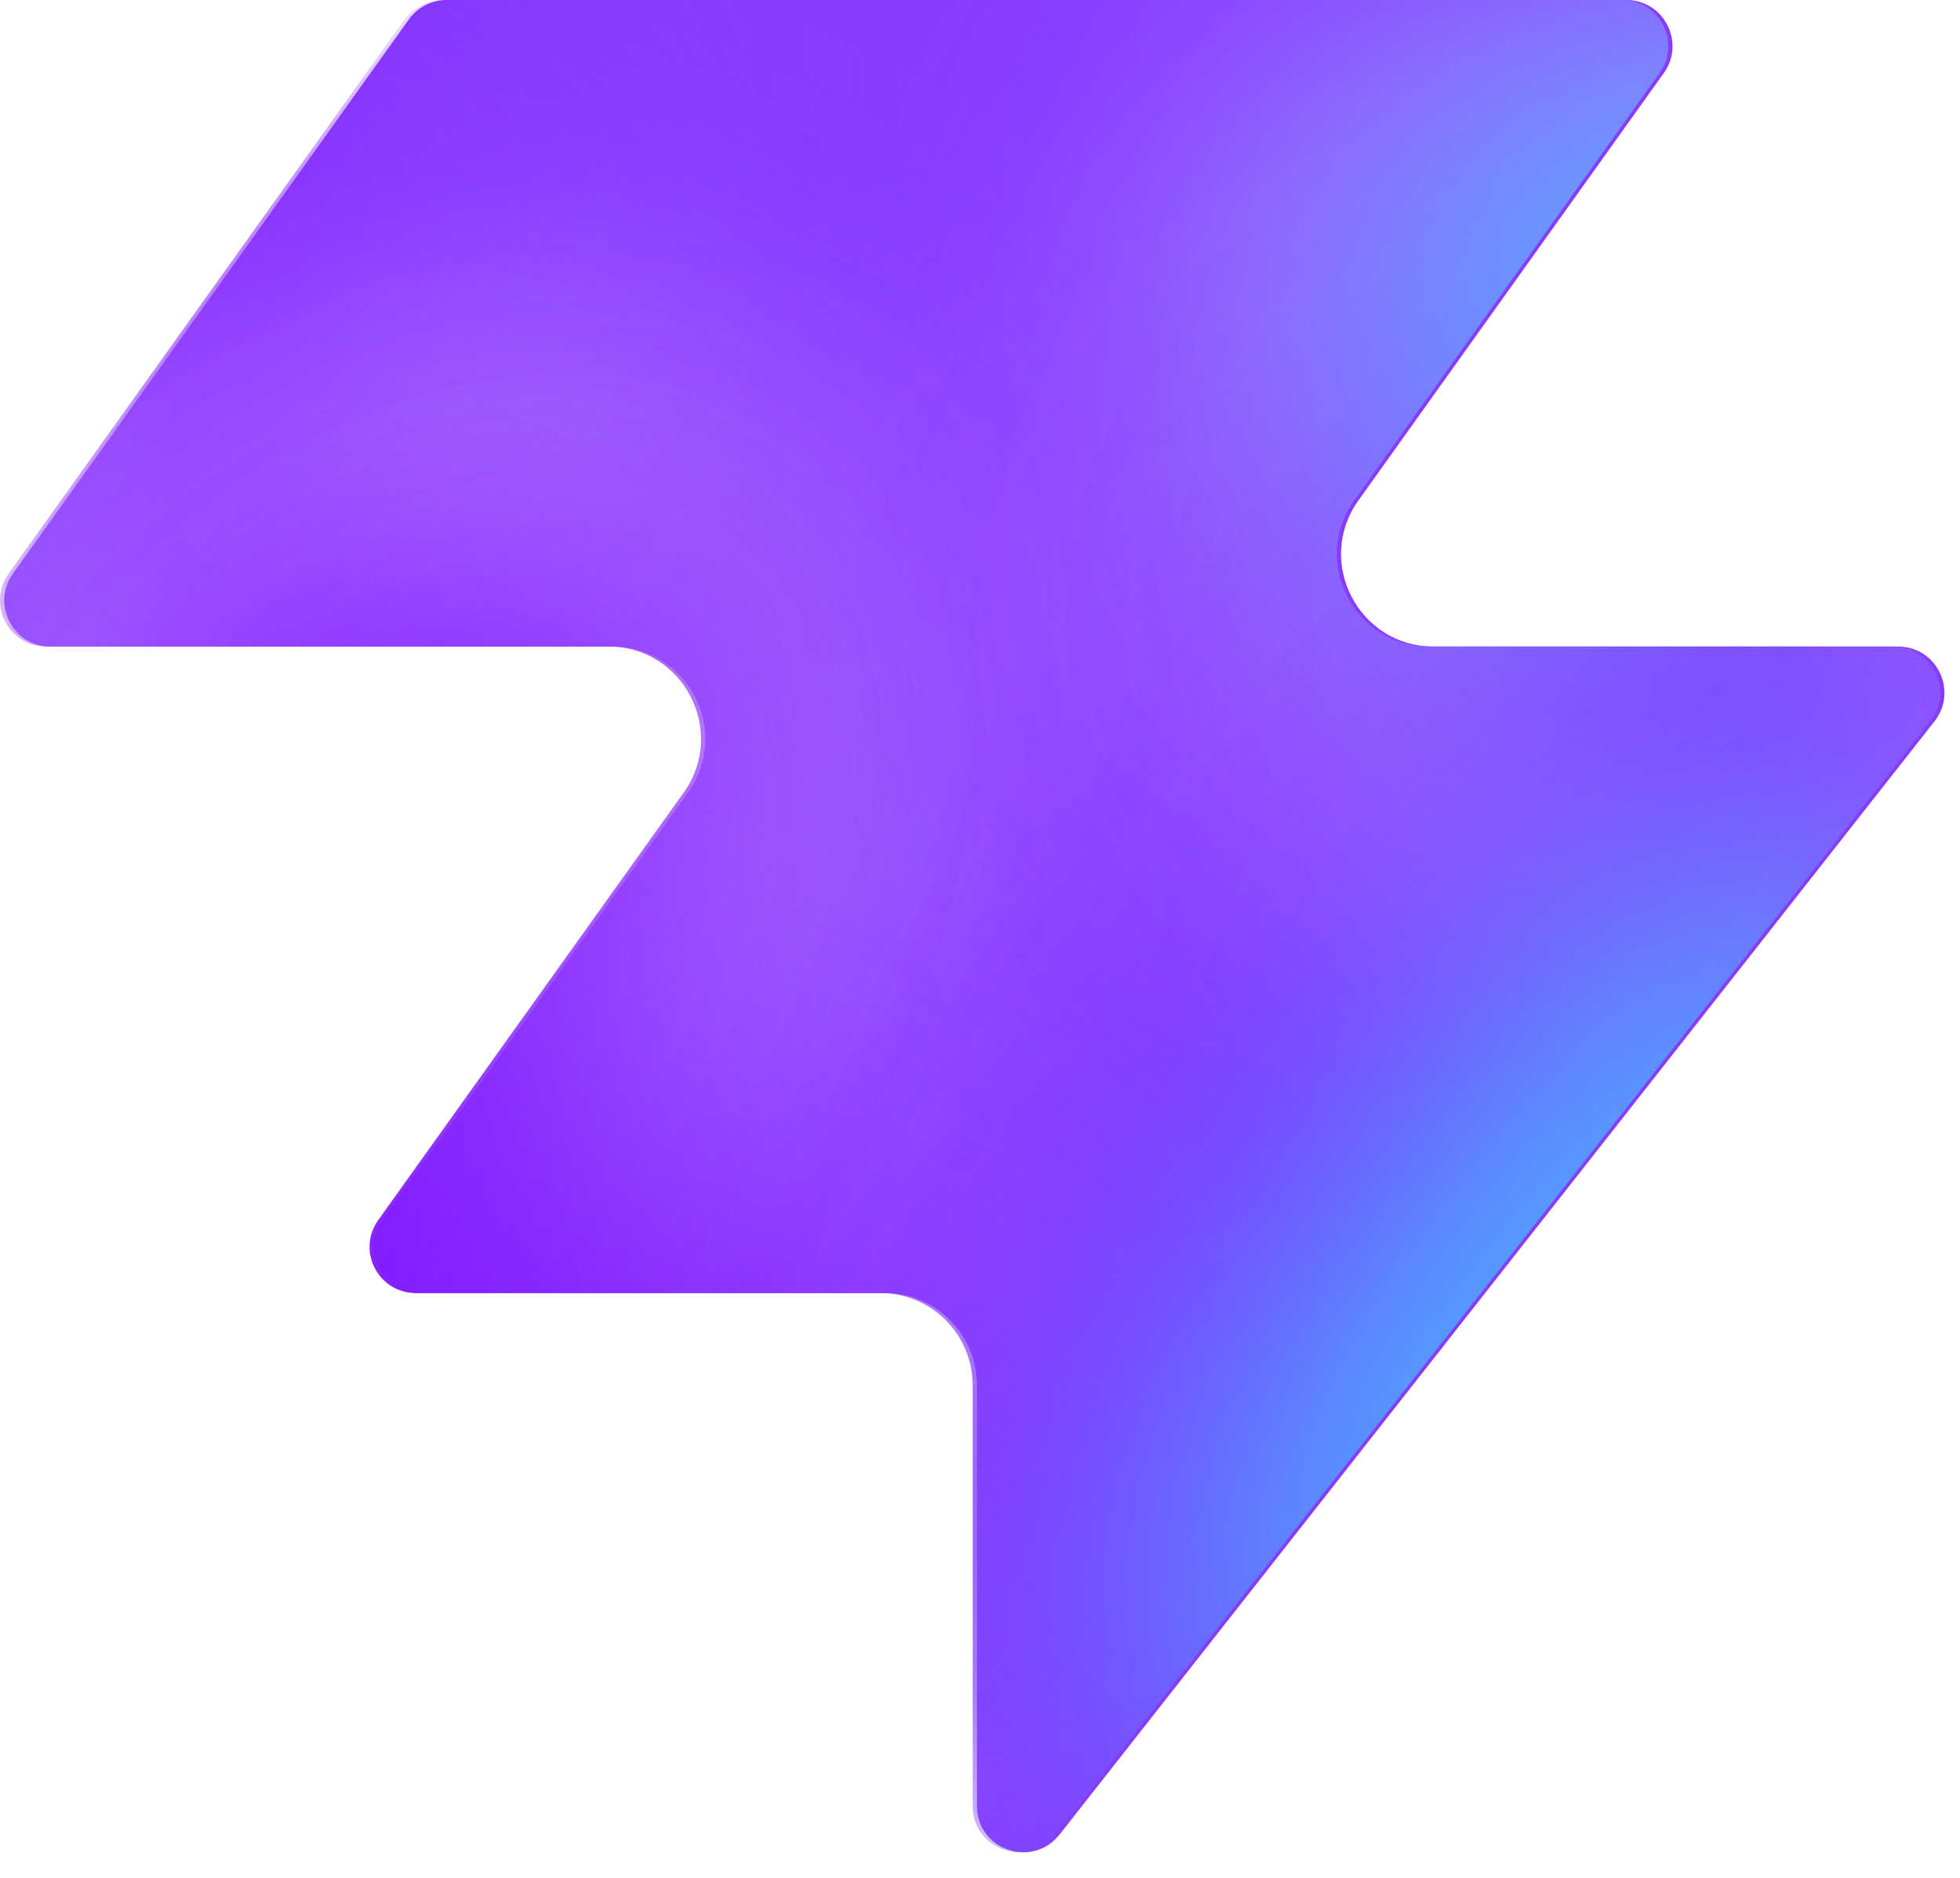
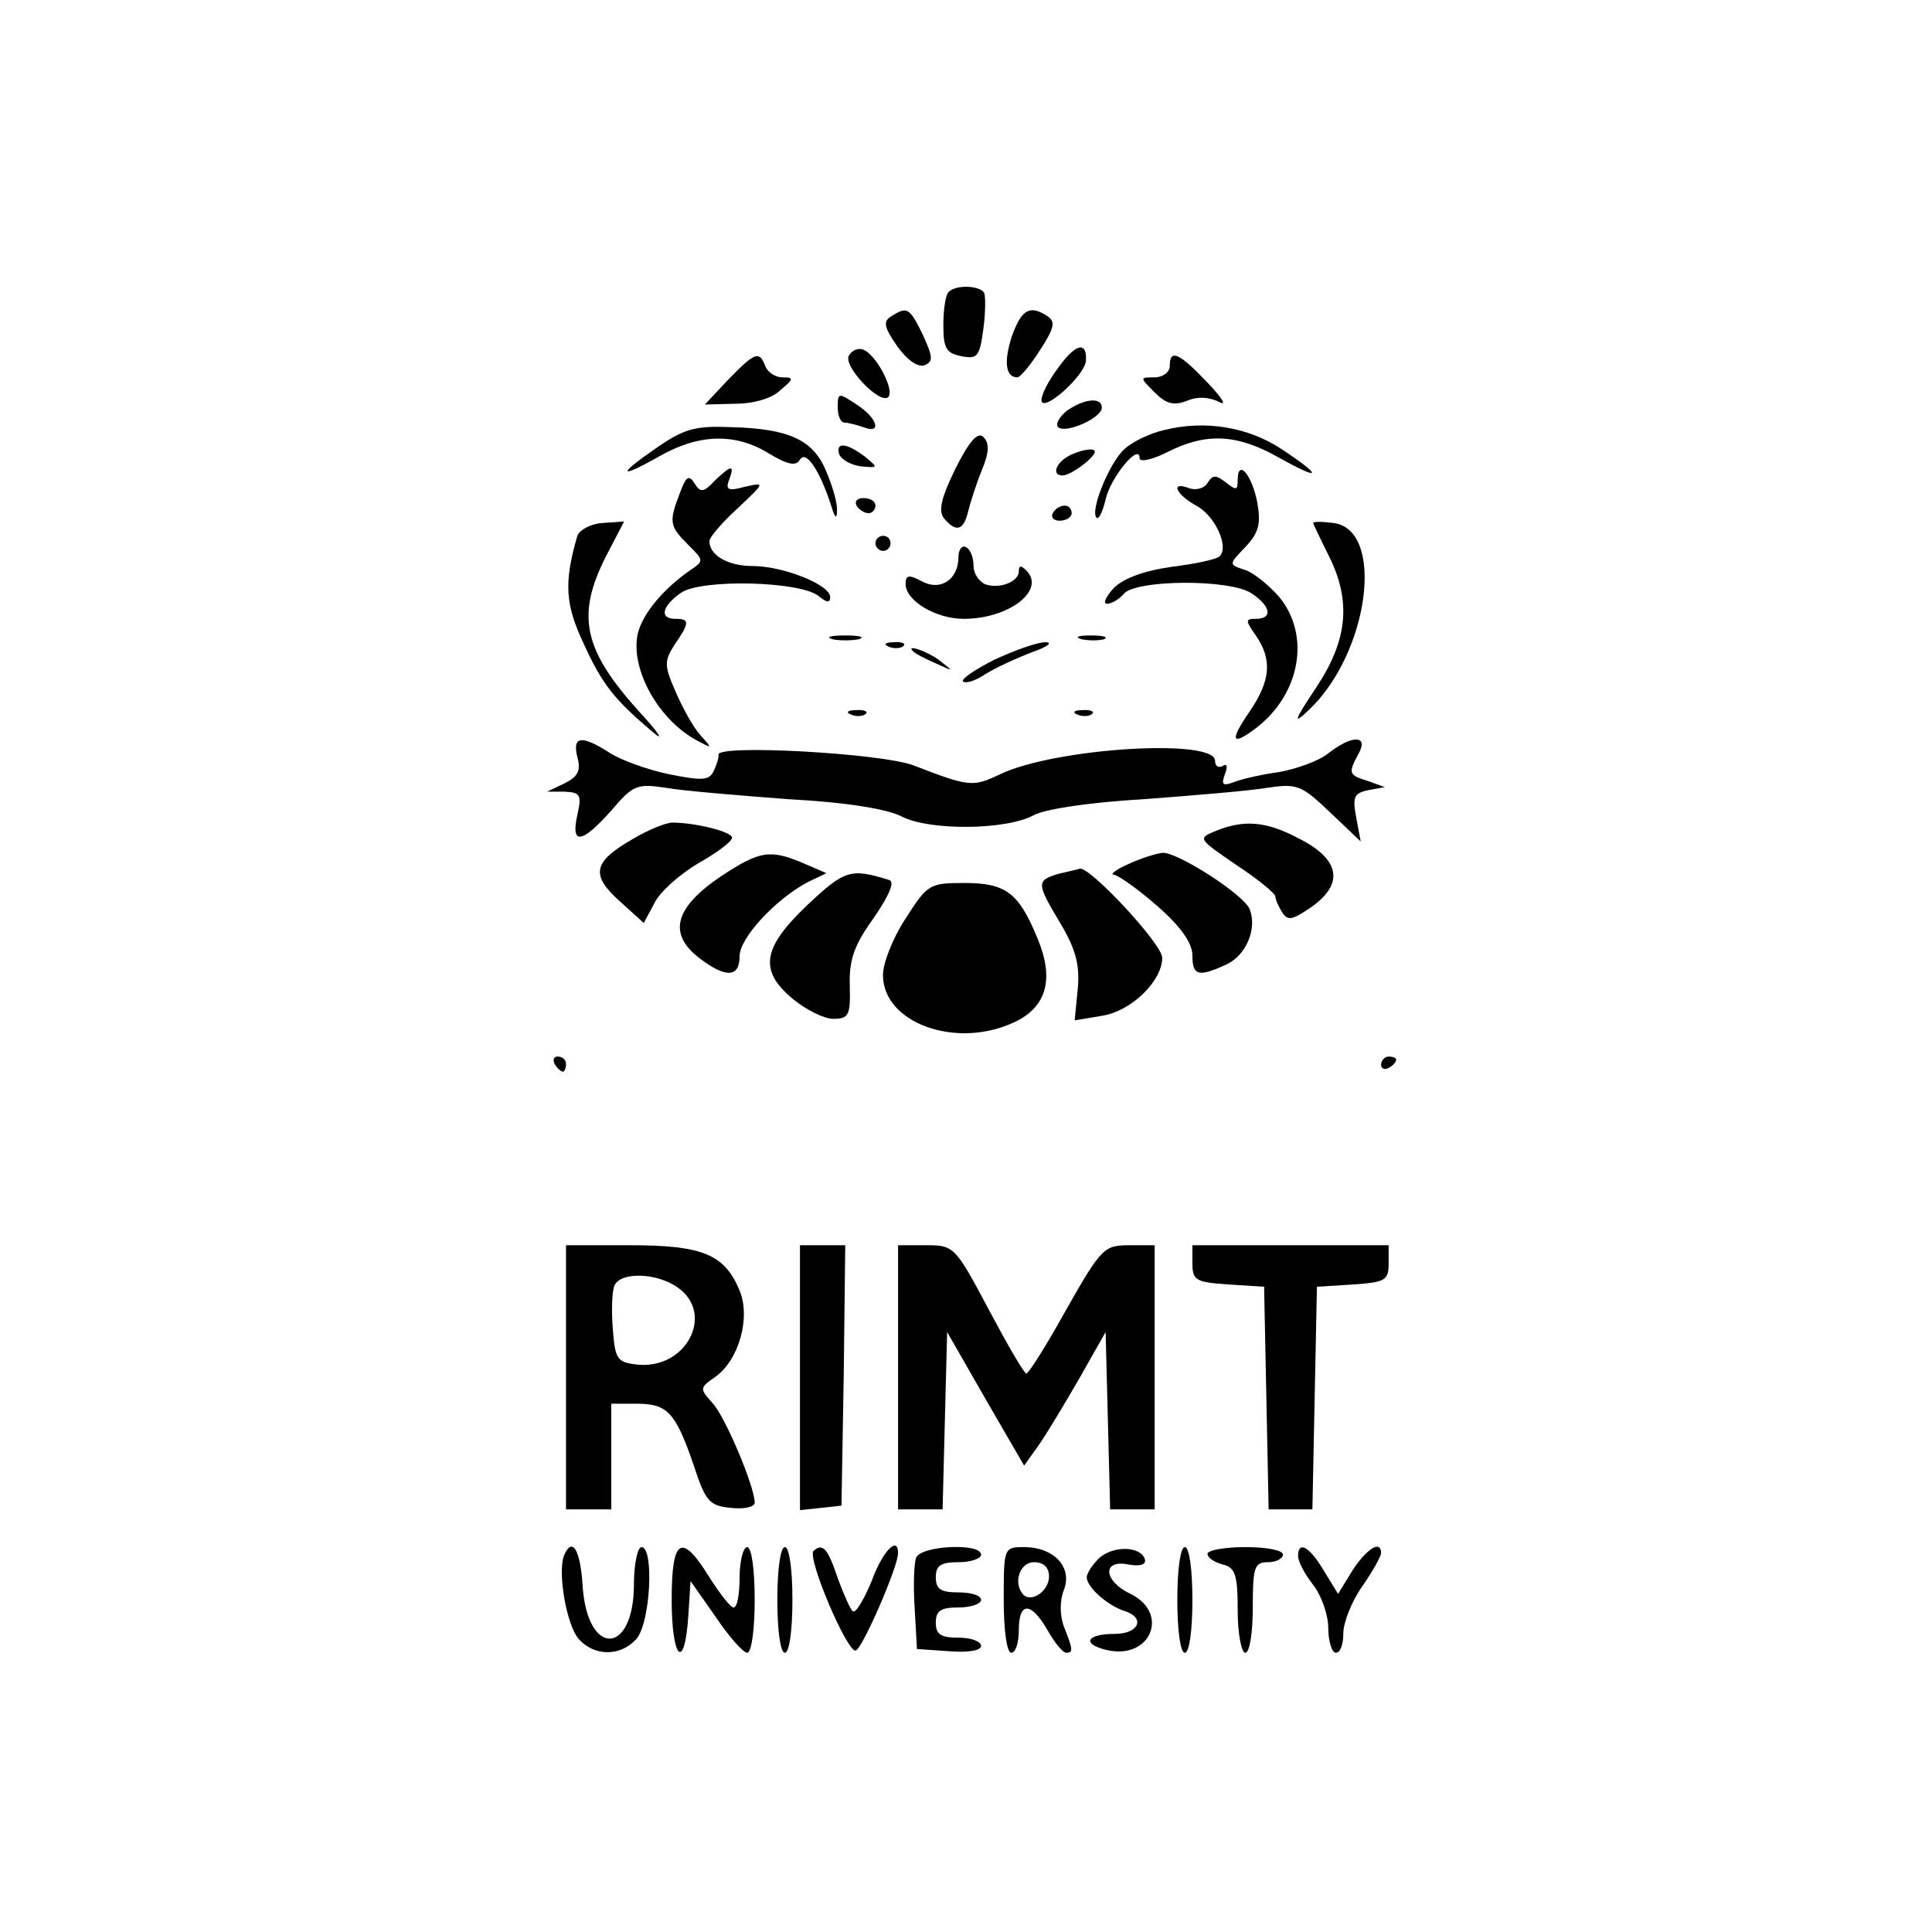
- <svg xmlns="http://www.w3.org/2000/svg" width="48" height="46" fill="none" viewBox="0 0 48 46">
-   <path fill="#863bff" d="M25.946 44.938c-.664.845-2.021.375-2.021-.698V33.937a2.26 2.26 0 0 0-2.262-2.262H10.287c-.92 0-1.456-1.04-.92-1.788l7.48-10.471c1.07-1.497 0-3.578-1.842-3.578H1.237c-.92 0-1.456-1.04-.92-1.788L10.013.474c.214-.297.556-.474.92-.474h28.894c.92 0 1.456 1.04.92 1.788l-7.48 10.471c-1.07 1.498 0 3.579 1.842 3.579h11.377c.943 0 1.473 1.088.89 1.83L25.947 44.94z" style="fill:#863bff;fill:color(display-p3 .525 .23 1);fill-opacity:1" />
-   <mask id="a" width="48" height="46" x="0" y="0" maskUnits="userSpaceOnUse" style="mask-type:alpha">
-     <path fill="#000" d="M25.842 44.938c-.664.844-2.021.375-2.021-.698V33.937a2.26 2.26 0 0 0-2.262-2.262H10.183c-.92 0-1.456-1.04-.92-1.788l7.48-10.471c1.07-1.498 0-3.579-1.842-3.579H1.133c-.92 0-1.456-1.04-.92-1.787L9.91.473c.214-.297.556-.474.92-.474h28.894c.92 0 1.456 1.04.92 1.788l-7.48 10.471c-1.07 1.498 0 3.578 1.842 3.578h11.377c.943 0 1.473 1.088.89 1.832L25.843 44.94z" style="fill:#000;fill-opacity:1" />
-   </mask>
-   <g mask="url(#a)">
-     <g filter="url(#b)">
-       <ellipse cx="5.508" cy="14.704" fill="#ede6ff" rx="5.508" ry="14.704" style="fill:#ede6ff;fill:color(display-p3 .927 .903 1);fill-opacity:1" transform="matrix(.00324 1 1 -.00324 -4.47 31.516)" />
-     </g>
-     <g filter="url(#c)">
-       <ellipse cx="10.399" cy="29.851" fill="#ede6ff" rx="10.399" ry="29.851" style="fill:#ede6ff;fill:color(display-p3 .927 .903 1);fill-opacity:1" transform="matrix(.00324 1 1 -.00324 -39.328 7.883)" />
-     </g>
-     <g filter="url(#d)">
-       <ellipse cx="5.508" cy="30.487" fill="#7e14ff" rx="5.508" ry="30.487" style="fill:#7e14ff;fill:color(display-p3 .492 .077 1);fill-opacity:1" transform="rotate(89.814 -25.913 -14.639)scale(1 -1)" />
-     </g>
-     <g filter="url(#e)">
-       <ellipse cx="5.508" cy="30.599" fill="#7e14ff" rx="5.508" ry="30.599" style="fill:#7e14ff;fill:color(display-p3 .492 .077 1);fill-opacity:1" transform="rotate(89.814 -32.644 -3.334)scale(1 -1)" />
-     </g>
-     <g filter="url(#f)">
-       <ellipse cx="5.508" cy="30.599" fill="#7e14ff" rx="5.508" ry="30.599" style="fill:#7e14ff;fill:color(display-p3 .492 .077 1);fill-opacity:1" transform="matrix(.00324 1 1 -.00324 -34.34 30.47)" />
-     </g>
-     <g filter="url(#g)">
-       <ellipse cx="14.072" cy="22.078" fill="#ede6ff" rx="14.072" ry="22.078" style="fill:#ede6ff;fill:color(display-p3 .927 .903 1);fill-opacity:1" transform="rotate(93.35 24.506 48.493)scale(-1 1)" />
-     </g>
-     <g filter="url(#h)">
-       <ellipse cx="3.47" cy="21.501" fill="#7e14ff" rx="3.47" ry="21.501" style="fill:#7e14ff;fill:color(display-p3 .492 .077 1);fill-opacity:1" transform="rotate(89.009 28.708 47.59)scale(-1 1)" />
-     </g>
-     <g filter="url(#i)">
-       <ellipse cx="3.47" cy="21.501" fill="#7e14ff" rx="3.47" ry="21.501" style="fill:#7e14ff;fill:color(display-p3 .492 .077 1);fill-opacity:1" transform="rotate(89.009 28.708 47.59)scale(-1 1)" />
-     </g>
-     <g filter="url(#j)">
-       <ellipse cx=".387" cy="8.972" fill="#7e14ff" rx="4.407" ry="29.108" style="fill:#7e14ff;fill:color(display-p3 .492 .077 1);fill-opacity:1" transform="rotate(39.51 .387 8.972)" />
-     </g>
-     <g filter="url(#k)">
-       <ellipse cx="47.523" cy="-6.092" fill="#7e14ff" rx="4.407" ry="29.108" style="fill:#7e14ff;fill:color(display-p3 .492 .077 1);fill-opacity:1" transform="rotate(37.892 47.523 -6.092)" />
-     </g>
-     <g filter="url(#l)">
-       <ellipse cx="41.412" cy="6.333" fill="#47bfff" rx="5.971" ry="9.665" style="fill:#47bfff;fill:color(display-p3 .28 .748 1);fill-opacity:1" transform="rotate(37.892 41.412 6.333)" />
-     </g>
-     <g filter="url(#m)">
-       <ellipse cx="-1.879" cy="38.332" fill="#7e14ff" rx="4.407" ry="29.108" style="fill:#7e14ff;fill:color(display-p3 .492 .077 1);fill-opacity:1" transform="rotate(37.892 -1.88 38.332)" />
-     </g>
-     <g filter="url(#n)">
-       <ellipse cx="-1.879" cy="38.332" fill="#7e14ff" rx="4.407" ry="29.108" style="fill:#7e14ff;fill:color(display-p3 .492 .077 1);fill-opacity:1" transform="rotate(37.892 -1.88 38.332)" />
-     </g>
-     <g filter="url(#o)">
-       <ellipse cx="35.651" cy="29.907" fill="#7e14ff" rx="4.407" ry="29.108" style="fill:#7e14ff;fill:color(display-p3 .492 .077 1);fill-opacity:1" transform="rotate(37.892 35.651 29.907)" />
-     </g>
-     <g filter="url(#p)">
-       <ellipse cx="38.418" cy="32.4" fill="#47bfff" rx="5.971" ry="15.297" style="fill:#47bfff;fill:color(display-p3 .28 .748 1);fill-opacity:1" transform="rotate(37.892 38.418 32.4)" />
-     </g>
+ <svg xmlns="http://www.w3.org/2000/svg" version="1.0" width="256pt" height="256pt" viewBox="0 0 256 256" preserveAspectRatio="xMidYMid meet">
+   <g transform="translate(0,256) scale(0.1,-0.1)" fill="#000000" stroke="none">
+     <path d="M1257 2173 c-4 -3 -7 -23 -7 -44 0 -31 4 -37 24 -41 21 -4 24 -1 29 36 3 22 3 44 1 48 -6 10 -38 11 -47 1z" />
+     <path d="M1181 2141 c-11 -7 -10 -14 8 -40 13 -18 27 -28 36 -25 12 5 11 11 -2 40 -18 37 -21 38 -42 25z" />
+     <path d="M1341 2115 c-11 -33 -9 -55 7 -55 4 0 18 17 30 36 19 29 21 38 10 45 -23 15 -34 10 -47 -26z" />
+     <path d="M1125 2089 c-9 -13 41 -66 52 -55 9 9 -17 58 -34 63 -6 2 -14 -1 -18 -8z" />
+     <path d="M1401 2071 c-12 -16 -21 -34 -21 -41 0 -19 59 33 59 53 1 26 -15 21 -38 -12z" />
+     <path d="M964 2056 l-30 -32 40 1 c24 0 49 7 60 18 18 15 18 17 3 17 -10 0 -20 7 -23 15 -8 21 -14 18 -50 -19z" />
+     <path d="M1550 2075 c0 -8 -9 -15 -20 -15 -20 0 -20 0 0 -20 15 -15 25 -18 43 -11 14 6 30 5 43 -2 10 -5 3 6 -16 26 -38 40 -50 45 -50 22z" />
+     <path d="M1110 2020 c0 -11 4 -20 9 -20 5 0 16 -3 25 -6 25 -10 19 12 -9 30 -24 16 -25 16 -25 -4z" />
+     <path d="M1414 2016 c-10 -8 -16 -18 -12 -22 10 -9 58 12 58 26 0 14 -23 12 -46 -4z" />
+     <path d="M872 1968 c-54 -37 -54 -44 1 -13 52 30 101 32 146 4 25 -15 36 -17 41 -8 8 13 26 -14 41 -60 5 -17 8 -20 8 -8 1 10 -6 33 -14 52 -17 42 -49 57 -126 59 -47 2 -62 -2 -97 -26z" />
+     <path d="M1542 1990 c-18 -4 -41 -15 -52 -25 -20 -18 -46 -82 -37 -91 3 -3 8 8 12 24 6 29 45 76 45 55 0 -6 17 -2 37 8 51 26 92 24 147 -7 57 -32 60 -26 4 11 -44 29 -101 39 -156 25z" />
+     <path d="M1266 1939 c-19 -39 -23 -56 -15 -66 16 -19 26 -16 32 10 3 12 11 37 18 54 10 24 10 36 2 44 -7 7 -18 -4 -37 -42z" />
+     <path d="M1112 1958 c3 -7 15 -14 29 -16 23 -2 23 -2 5 13 -24 18 -39 20 -34 3z" />
+     <path d="M1423 1959 c-22 -8 -32 -29 -15 -29 12 0 48 28 42 33 -3 3 -15 1 -27 -4z" />
+     <path d="M947 1923 c-15 -16 -19 -16 -27 -3 -7 11 -11 9 -19 -13 -15 -39 -14 -44 11 -69 21 -21 21 -21 2 -34 -36 -25 -63 -58 -69 -84 -10 -47 28 -115 80 -142 19 -10 19 -10 3 8 -10 11 -24 37 -33 58 -15 34 -15 40 -1 62 20 29 20 34 1 34 -22 0 -18 17 8 35 28 18 158 15 182 -5 11 -9 15 -9 15 -1 0 16 -62 41 -103 41 -32 0 -57 14 -57 33 0 5 17 25 38 44 36 34 36 34 9 28 -22 -6 -26 -4 -21 9 8 21 3 20 -19 -1z" />
+     <path d="M1640 1924 c0 -14 -2 -14 -16 -3 -13 10 -17 10 -24 -1 -4 -7 -15 -10 -24 -7 -26 10 -18 -8 9 -23 25 -13 44 -55 31 -67 -3 -4 -31 -10 -63 -14 -36 -5 -64 -15 -77 -28 -11 -12 -15 -21 -9 -21 6 0 16 6 22 13 15 19 140 20 169 1 26 -17 29 -34 6 -34 -14 0 -14 -2 0 -22 22 -32 20 -60 -9 -102 -26 -38 -23 -45 9 -21 59 45 73 123 31 174 -14 16 -35 33 -46 36 -21 7 -21 7 1 30 18 19 21 31 16 59 -7 37 -26 59 -26 30z" />
+     <path d="M1135 1890 c3 -5 10 -10 16 -10 5 0 9 5 9 10 0 6 -7 10 -16 10 -8 0 -12 -4 -9 -10z" />
+     <path d="M1395 1880 c-3 -5 1 -10 9 -10 9 0 16 5 16 10 0 6 -4 10 -9 10 -6 0 -13 -4 -16 -10z" />
+     <path d="M765 1850 c-18 -62 -16 -91 8 -142 25 -55 41 -75 92 -118 16 -14 8 -1 -18 27 -74 82 -84 127 -44 206 l24 46 -29 -2 c-15 -1 -30 -9 -33 -17z" />
+     <path d="M1740 1867 c0 -1 9 -20 20 -42 31 -61 26 -113 -16 -176 -30 -45 -31 -50 -10 -30 80 75 102 239 33 248 -15 2 -27 2 -27 0z" />
+     <path d="M1160 1840 c0 -5 5 -10 10 -10 6 0 10 5 10 10 0 6 -4 10 -10 10 -5 0 -10 -4 -10 -10z" />
+     <path d="M1270 1822 c0 -30 -24 -46 -49 -32 -17 9 -21 8 -21 -4 0 -22 40 -46 77 -46 60 0 109 38 83 64 -7 7 -10 7 -10 -1 0 -14 -26 -24 -45 -17 -8 4 -15 14 -15 24 0 11 -4 22 -10 25 -5 3 -10 -3 -10 -13z" />
+     <path d="M1103 1713 c9 -2 25 -2 35 0 9 3 1 5 -18 5 -19 0 -27 -2 -17 -5z" />
+     <path d="M1433 1713 c9 -2 23 -2 30 0 6 3 -1 5 -18 5 -16 0 -22 -2 -12 -5z" />
+     <path d="M1178 1703 c7 -3 16 -2 19 1 4 3 -2 6 -13 5 -11 0 -14 -3 -6 -6z" />
+     <path d="M1318 1686 c-26 -13 -45 -26 -42 -29 4 -3 17 1 30 10 13 8 41 21 62 29 20 7 28 13 17 13 -11 0 -41 -11 -67 -23z" />
+     <path d="M1211 1696 c2 -2 15 -9 29 -15 24 -11 24 -11 6 3 -16 13 -49 24 -35 12z" />
+     <path d="M1128 1613 c7 -3 16 -2 19 1 4 3 -2 6 -13 5 -11 0 -14 -3 -6 -6z" />
+     <path d="M1428 1613 c7 -3 16 -2 19 1 4 3 -2 6 -13 5 -11 0 -14 -3 -6 -6z" />
+     <path d="M765 1557 c5 -18 1 -26 -17 -35 l-23 -11 23 0 c21 -1 23 -4 17 -31 -9 -40 6 -38 45 6 29 34 34 36 73 30 23 -4 96 -10 162 -15 76 -4 131 -13 150 -23 37 -19 139 -18 175 2 15 8 75 17 145 21 66 5 140 11 163 15 41 6 46 4 84 -32 l41 -39 -6 32 c-5 27 -3 32 16 36 l22 4 -22 8 c-26 8 -27 10 -13 36 14 25 -8 26 -41 0 -13 -10 -42 -20 -64 -24 -22 -3 -49 -9 -59 -13 -16 -6 -18 -4 -13 10 4 10 3 15 -3 11 -6 -3 -10 0 -10 7 0 30 -212 17 -285 -18 -36 -17 -40 -17 -115 12 -43 16 -260 28 -258 14 1 -3 -2 -12 -6 -21 -6 -13 -14 -14 -59 -5 -29 6 -65 19 -80 29 -36 23 -49 22 -42 -6z" />
+     <path d="M838 1448 c-52 -30 -56 -47 -17 -82 l32 -29 14 26 c7 15 33 38 58 53 25 14 45 29 45 34 0 8 -49 20 -79 20 -9 0 -33 -10 -53 -22z" />
+     <path d="M1611 1459 c-24 -10 -24 -10 27 -45 29 -19 52 -38 52 -42 0 -4 4 -13 9 -21 7 -11 13 -10 34 4 49 32 45 66 -14 95 -42 22 -71 24 -108 9z" />
+     <path d="M954 1398 c-60 -41 -69 -75 -28 -107 35 -27 54 -27 54 2 0 24 47 75 90 98 l25 12 -30 13 c-45 19 -58 17 -111 -18z" />
+     <path d="M1495 1415 c-16 -7 -25 -14 -19 -14 6 -1 32 -19 58 -42 31 -27 46 -49 46 -65 0 -27 8 -29 45 -12 26 12 41 47 31 73 -7 19 -94 75 -115 75 -9 -1 -29 -7 -46 -15z" />
+     <path d="M1070 1361 c-60 -57 -65 -87 -19 -125 17 -14 41 -26 53 -26 21 0 23 5 22 44 -1 35 6 54 32 90 21 31 28 48 20 50 -51 16 -59 13 -108 -33z" />
+     <path d="M1402 1402 c-29 -9 -29 -12 4 -67 20 -34 25 -55 22 -86 l-4 -41 36 6 c39 6 80 46 80 77 0 18 -95 120 -109 118 -3 -1 -16 -4 -29 -7z" />
+     <path d="M1200 1343 c-17 -26 -30 -59 -30 -75 0 -64 98 -99 175 -62 42 20 52 57 30 110 -25 61 -42 74 -97 74 -47 0 -49 -2 -78 -47z" />
+     <path d="M735 1150 c3 -5 8 -10 11 -10 2 0 4 5 4 10 0 6 -5 10 -11 10 -5 0 -7 -4 -4 -10z" />
+     <path d="M1830 1149 c0 -5 5 -7 10 -4 6 3 10 8 10 11 0 2 -4 4 -10 4 -5 0 -10 -5 -10 -11z" />
+     <path d="M750 735 l0 -175 30 0 30 0 0 70 0 70 34 0 c40 0 51 -11 75 -81 16 -49 21 -54 49 -57 18 -2 32 1 32 7 0 21 -39 114 -56 132 -17 19 -17 20 3 34 32 22 48 79 33 115 -20 48 -49 60 -145 60 l-85 0 0 -175z m148 119 c50 -35 11 -110 -55 -102 -25 3 -28 7 -31 47 -2 24 -1 50 2 57 7 19 56 18 84 -2z" />
+     <path d="M1060 734 l0 -175 28 3 27 3 3 173 2 172 -30 0 -30 0 0 -176z" />
+     <path d="M1190 735 l0 -175 30 0 29 0 3 118 3 117 51 -89 51 -88 20 28 c11 16 35 56 54 89 l34 60 3 -117 3 -118 29 0 30 0 0 175 0 175 -34 0 c-33 0 -37 -4 -83 -85 -26 -47 -50 -85 -53 -85 -3 0 -25 38 -50 85 -44 83 -46 85 -82 85 l-38 0 0 -175z" />
+     <path d="M1580 886 c0 -23 5 -25 48 -28 l47 -3 3 -147 3 -148 29 0 29 0 3 148 3 147 48 3 c42 3 47 5 47 28 l0 24 -130 0 -130 0 0 -24z" />
+     <path d="M747 498 c-8 -24 4 -92 20 -110 21 -23 55 -23 76 0 19 21 24 122 7 122 -5 0 -10 -22 -10 -49 0 -95 -62 -97 -68 -2 -3 48 -14 66 -25 39z" />
+     <path d="M890 440 c0 -78 17 -96 22 -22 l3 47 33 -47 c18 -27 37 -48 42 -48 6 0 10 32 10 70 0 40 -4 70 -10 70 -5 0 -10 -18 -10 -40 0 -22 -3 -40 -8 -40 -4 0 -18 18 -32 40 -37 60 -50 52 -50 -30z" />
+     <path d="M1030 440 c0 -40 4 -70 10 -70 6 0 10 30 10 70 0 40 -4 70 -10 70 -6 0 -10 -30 -10 -70z" />
+     <path d="M1078 505 c-9 -9 45 -136 56 -132 9 3 56 111 56 129 0 24 -21 2 -35 -37 -10 -24 -21 -43 -25 -40 -3 2 -12 22 -20 44 -13 39 -20 47 -32 36z" />
+     <path d="M1214 496 c-3 -7 -4 -38 -2 -67 l3 -54 43 -3 c25 -2 42 1 42 7 0 6 -13 11 -30 11 -23 0 -30 4 -30 20 0 16 7 20 30 20 17 0 30 5 30 10 0 6 -13 10 -30 10 -23 0 -30 4 -30 20 0 16 7 20 30 20 17 0 30 5 30 10 0 16 -80 12 -86 -4z" />
+     <path d="M1330 440 c0 -40 4 -70 10 -70 6 0 10 14 10 30 0 38 16 38 38 0 9 -16 20 -30 25 -30 9 0 9 4 -3 34 -6 16 -6 35 0 50 11 30 -14 56 -53 56 -27 0 -27 -1 -27 -70z m60 31 c0 -19 -23 -35 -34 -24 -14 15 -5 43 14 43 13 0 20 -7 20 -19z" />
+     <path d="M1456 495 c-9 -9 -16 -20 -16 -25 0 -13 28 -38 51 -45 27 -9 18 -30 -14 -30 -37 0 -44 -13 -12 -21 59 -15 86 48 33 74 -36 17 -38 46 -3 39 16 -3 24 0 22 7 -6 18 -43 18 -61 1z" />
+     <path d="M1560 440 c0 -40 4 -70 10 -70 6 0 10 30 10 70 0 40 -4 70 -10 70 -6 0 -10 -30 -10 -70z" />
+     <path d="M1600 501 c0 -5 9 -11 20 -14 17 -4 20 -14 20 -61 0 -31 5 -56 10 -56 6 0 10 27 10 60 0 53 2 60 20 60 11 0 20 5 20 10 0 6 -22 10 -50 10 -27 0 -50 -4 -50 -9z" />
+     <path d="M1720 498 c0 -7 9 -24 20 -38 11 -14 20 -40 20 -57 0 -18 5 -33 10 -33 6 0 10 11 10 26 0 14 11 42 25 62 14 20 25 40 25 44 0 18 -19 6 -38 -23 l-19 -31 -19 31 c-19 32 -34 40 -34 19z" />
  </g>
-   <defs>
-     <filter id="b" width="60.045" height="41.654" x="-19.77" y="16.149" color-interpolation-filters="sRGB" filterUnits="userSpaceOnUse">
-       <feFlood flood-opacity="0" result="BackgroundImageFix" />
-       <feBlend in="SourceGraphic" in2="BackgroundImageFix" result="shape" />
-       <feGaussianBlur result="effect1_foregroundBlur_2002_17158" stdDeviation="7.659" />
-     </filter>
-     <filter id="c" width="90.34" height="51.437" x="-54.613" y="-7.533" color-interpolation-filters="sRGB" filterUnits="userSpaceOnUse">
-       <feFlood flood-opacity="0" result="BackgroundImageFix" />
-       <feBlend in="SourceGraphic" in2="BackgroundImageFix" result="shape" />
-       <feGaussianBlur result="effect1_foregroundBlur_2002_17158" stdDeviation="7.659" />
-     </filter>
-     <filter id="d" width="79.355" height="29.4" x="-49.64" y="2.03" color-interpolation-filters="sRGB" filterUnits="userSpaceOnUse">
-       <feFlood flood-opacity="0" result="BackgroundImageFix" />
-       <feBlend in="SourceGraphic" in2="BackgroundImageFix" result="shape" />
-       <feGaussianBlur result="effect1_foregroundBlur_2002_17158" stdDeviation="4.596" />
-     </filter>
-     <filter id="e" width="79.579" height="29.4" x="-45.045" y="20.029" color-interpolation-filters="sRGB" filterUnits="userSpaceOnUse">
-       <feFlood flood-opacity="0" result="BackgroundImageFix" />
-       <feBlend in="SourceGraphic" in2="BackgroundImageFix" result="shape" />
-       <feGaussianBlur result="effect1_foregroundBlur_2002_17158" stdDeviation="4.596" />
-     </filter>
-     <filter id="f" width="79.579" height="29.4" x="-43.513" y="21.178" color-interpolation-filters="sRGB" filterUnits="userSpaceOnUse">
-       <feFlood flood-opacity="0" result="BackgroundImageFix" />
-       <feBlend in="SourceGraphic" in2="BackgroundImageFix" result="shape" />
-       <feGaussianBlur result="effect1_foregroundBlur_2002_17158" stdDeviation="4.596" />
-     </filter>
-     <filter id="g" width="74.749" height="58.852" x="15.756" y="-17.901" color-interpolation-filters="sRGB" filterUnits="userSpaceOnUse">
-       <feFlood flood-opacity="0" result="BackgroundImageFix" />
-       <feBlend in="SourceGraphic" in2="BackgroundImageFix" result="shape" />
-       <feGaussianBlur result="effect1_foregroundBlur_2002_17158" stdDeviation="7.659" />
-     </filter>
-     <filter id="h" width="61.377" height="25.362" x="23.548" y="2.284" color-interpolation-filters="sRGB" filterUnits="userSpaceOnUse">
-       <feFlood flood-opacity="0" result="BackgroundImageFix" />
-       <feBlend in="SourceGraphic" in2="BackgroundImageFix" result="shape" />
-       <feGaussianBlur result="effect1_foregroundBlur_2002_17158" stdDeviation="4.596" />
-     </filter>
-     <filter id="i" width="61.377" height="25.362" x="23.548" y="2.284" color-interpolation-filters="sRGB" filterUnits="userSpaceOnUse">
-       <feFlood flood-opacity="0" result="BackgroundImageFix" />
-       <feBlend in="SourceGraphic" in2="BackgroundImageFix" result="shape" />
-       <feGaussianBlur result="effect1_foregroundBlur_2002_17158" stdDeviation="4.596" />
-     </filter>
-     <filter id="j" width="56.045" height="63.649" x="-27.636" y="-22.853" color-interpolation-filters="sRGB" filterUnits="userSpaceOnUse">
-       <feFlood flood-opacity="0" result="BackgroundImageFix" />
-       <feBlend in="SourceGraphic" in2="BackgroundImageFix" result="shape" />
-       <feGaussianBlur result="effect1_foregroundBlur_2002_17158" stdDeviation="4.596" />
-     </filter>
-     <filter id="k" width="54.814" height="64.646" x="20.116" y="-38.415" color-interpolation-filters="sRGB" filterUnits="userSpaceOnUse">
-       <feFlood flood-opacity="0" result="BackgroundImageFix" />
-       <feBlend in="SourceGraphic" in2="BackgroundImageFix" result="shape" />
-       <feGaussianBlur result="effect1_foregroundBlur_2002_17158" stdDeviation="4.596" />
-     </filter>
-     <filter id="l" width="33.541" height="35.313" x="24.641" y="-11.323" color-interpolation-filters="sRGB" filterUnits="userSpaceOnUse">
-       <feFlood flood-opacity="0" result="BackgroundImageFix" />
-       <feBlend in="SourceGraphic" in2="BackgroundImageFix" result="shape" />
-       <feGaussianBlur result="effect1_foregroundBlur_2002_17158" stdDeviation="4.596" />
-     </filter>
-     <filter id="m" width="54.814" height="64.646" x="-29.286" y="6.009" color-interpolation-filters="sRGB" filterUnits="userSpaceOnUse">
-       <feFlood flood-opacity="0" result="BackgroundImageFix" />
-       <feBlend in="SourceGraphic" in2="BackgroundImageFix" result="shape" />
-       <feGaussianBlur result="effect1_foregroundBlur_2002_17158" stdDeviation="4.596" />
-     </filter>
-     <filter id="n" width="54.814" height="64.646" x="-29.286" y="6.009" color-interpolation-filters="sRGB" filterUnits="userSpaceOnUse">
-       <feFlood flood-opacity="0" result="BackgroundImageFix" />
-       <feBlend in="SourceGraphic" in2="BackgroundImageFix" result="shape" />
-       <feGaussianBlur result="effect1_foregroundBlur_2002_17158" stdDeviation="4.596" />
-     </filter>
-     <filter id="o" width="54.814" height="64.646" x="8.244" y="-2.416" color-interpolation-filters="sRGB" filterUnits="userSpaceOnUse">
-       <feFlood flood-opacity="0" result="BackgroundImageFix" />
-       <feBlend in="SourceGraphic" in2="BackgroundImageFix" result="shape" />
-       <feGaussianBlur result="effect1_foregroundBlur_2002_17158" stdDeviation="4.596" />
-     </filter>
-     <filter id="p" width="39.409" height="43.623" x="18.713" y="10.588" color-interpolation-filters="sRGB" filterUnits="userSpaceOnUse">
-       <feFlood flood-opacity="0" result="BackgroundImageFix" />
-       <feBlend in="SourceGraphic" in2="BackgroundImageFix" result="shape" />
-       <feGaussianBlur result="effect1_foregroundBlur_2002_17158" stdDeviation="4.596" />
-     </filter>
-   </defs>
</svg>
